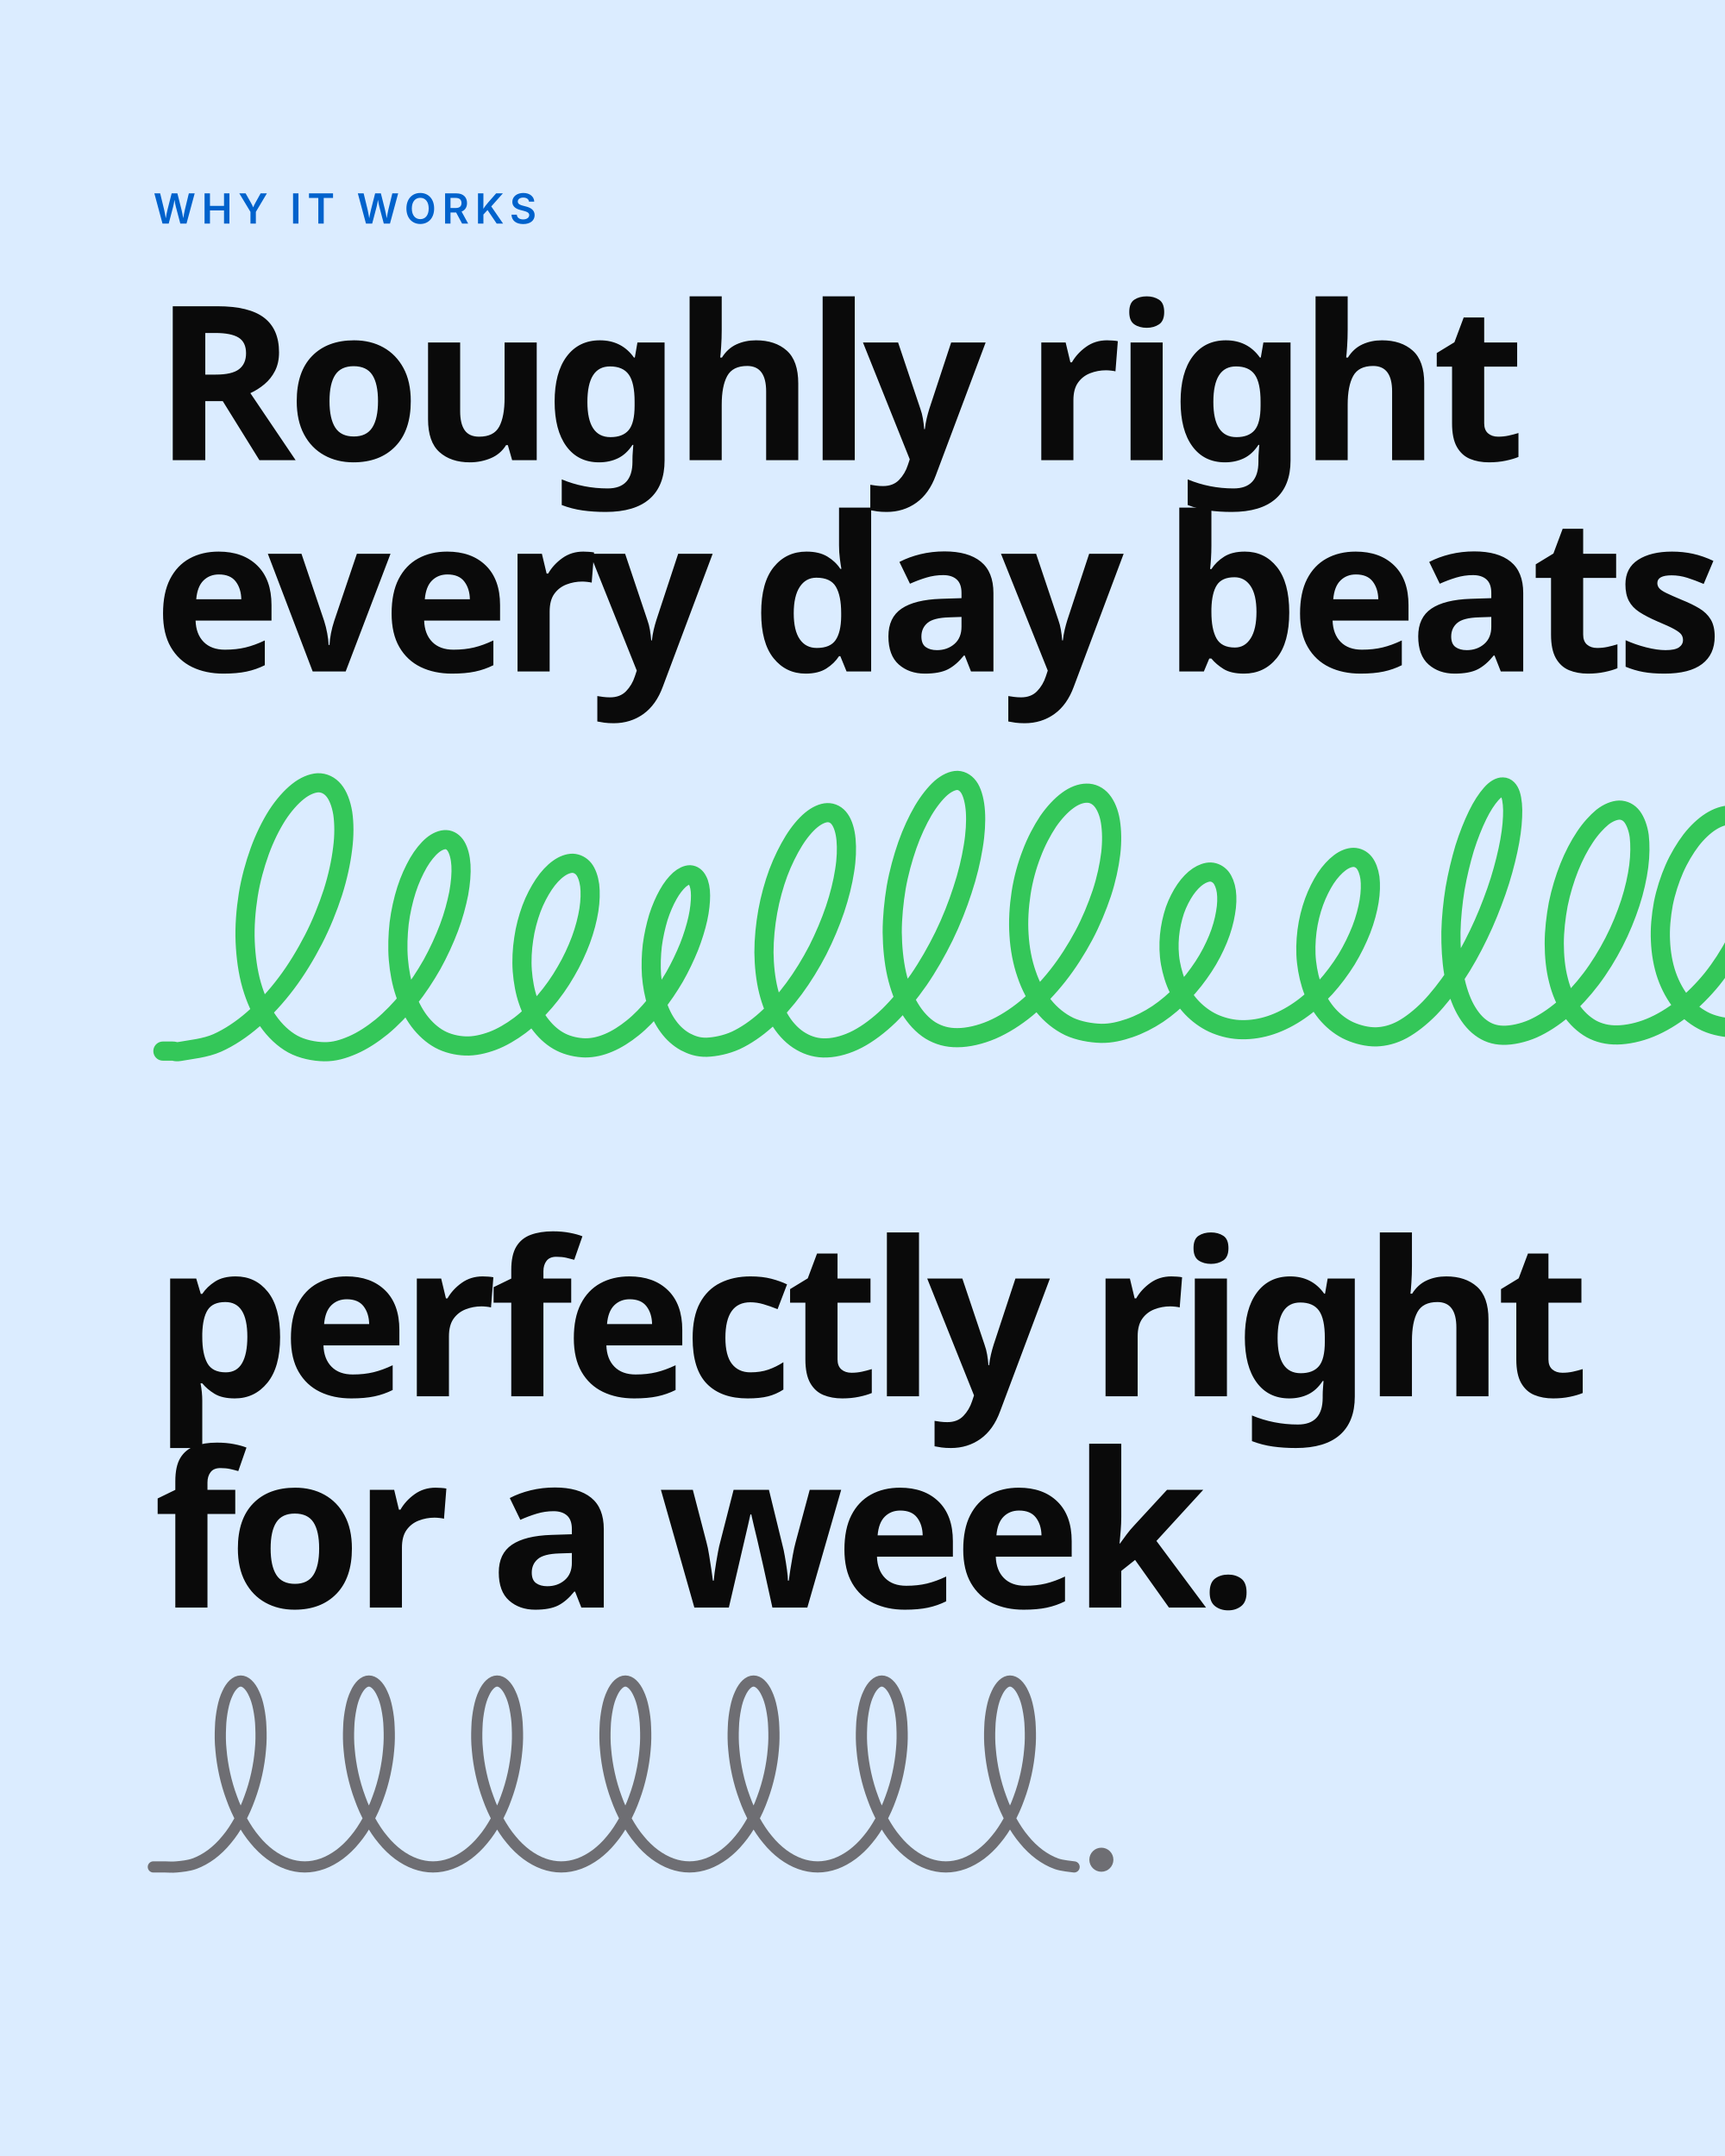
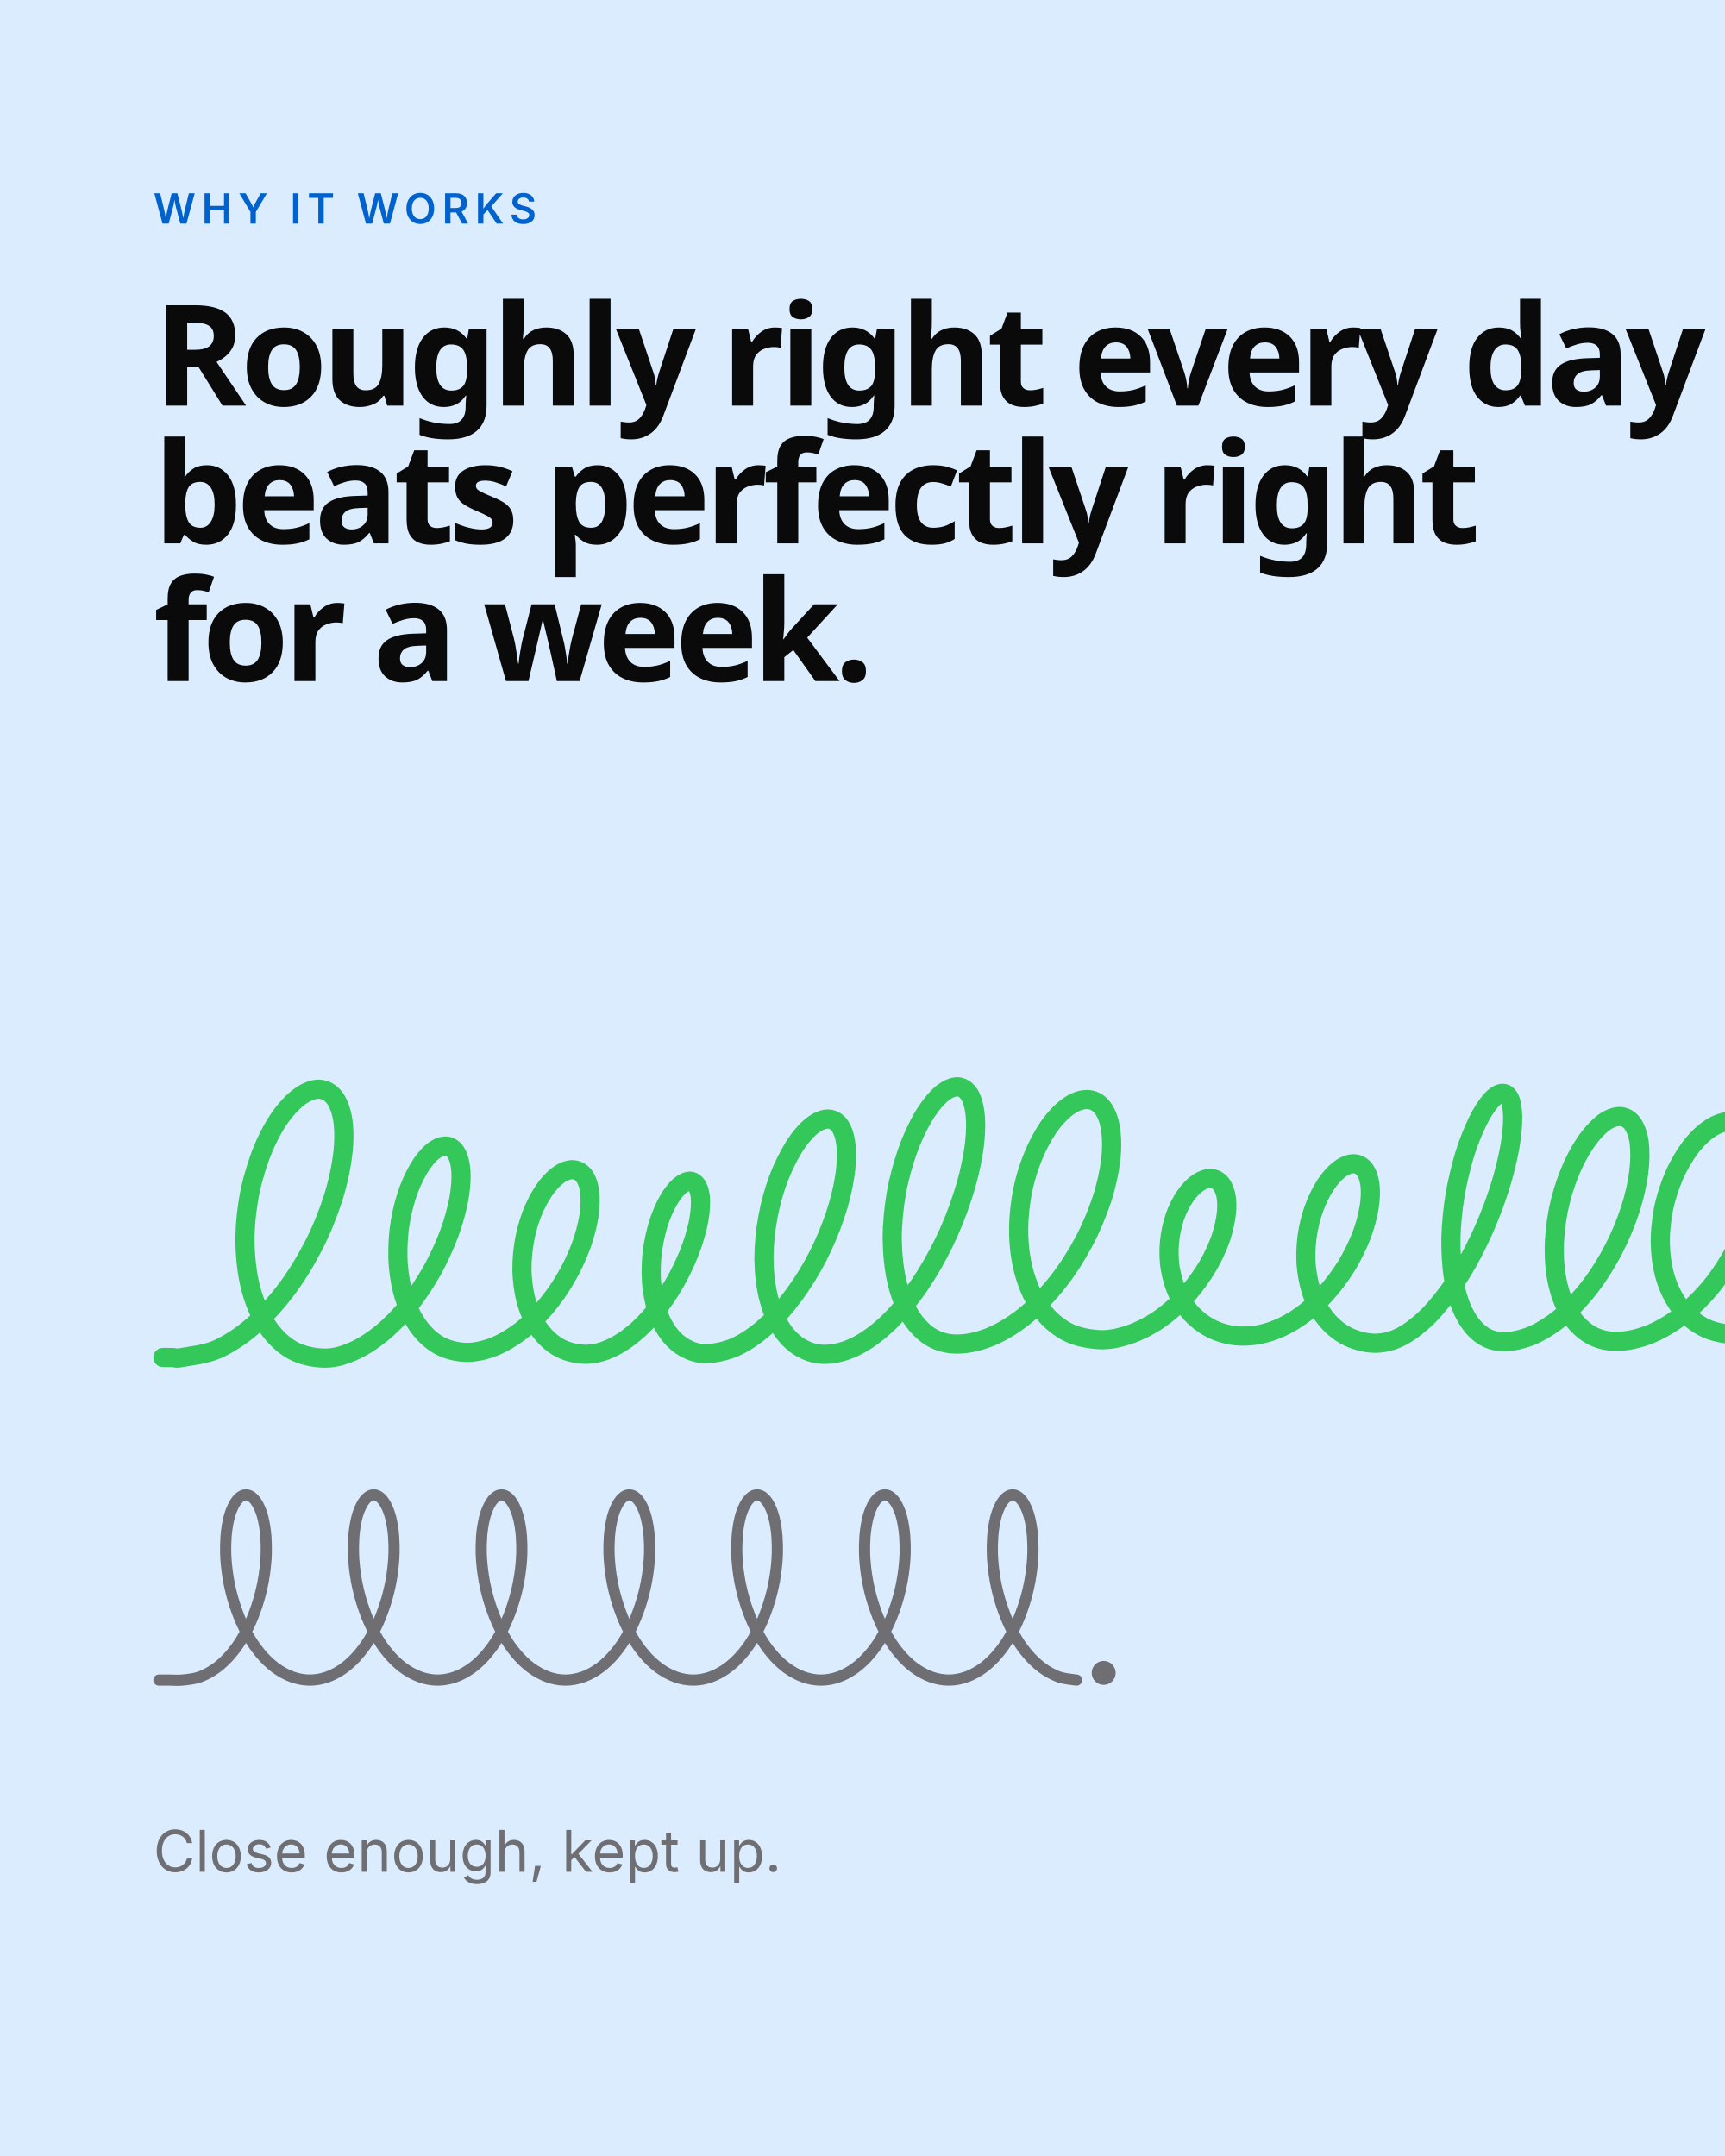
<svg xmlns="http://www.w3.org/2000/svg" width="1080" height="1350" viewBox="0 0 1080 1350" fill="none">
  <defs>
    <clipPath id="slide-clip">
      <rect width="1080" height="1350" fill="#fff" />
    </clipPath>
  </defs>
  <rect id="background" width="1080" height="1350" fill="#dbecff" />
  <g id="slide-content" clip-path="url(#slide-clip)">
    <text id="eyebrow" fill="#0062cc" font-family="Inter" font-size="26" font-weight="600" letter-spacing="0.14em" xml:space="preserve">
      <tspan x="96" y="140">WHY IT WORKS</tspan>
    </text>
-     <text id="every-day-words" fill="#0a0a0a" font-family="Inter Tight" font-size="135" font-weight="600" letter-spacing="-0.04em" xml:space="preserve">
-       <tspan x="96" y="288.15">Roughly right</tspan>
-       <tspan x="96" y="420.45">every day beats</tspan>
+     <text id="headline" fill="#0a0a0a" font-family="Inter Tight" font-size="88" font-weight="600" letter-spacing="-0.04em" xml:space="preserve">
+       <tspan x="96" y="253.98">Roughly right every day</tspan>
+       <tspan x="96" y="340.22">beats perfectly right</tspan>
+       <tspan x="96" y="426.46">for a week.</tspan>
    </text>
-     <path id="every-day" d="M102 658.15C103 658.15 106 658.15 108 658.15C110 658.15 109.3 659.05 114 658.15C118.7 657.25 128.6 656.35 136 653.04C143.4 649.75 151.3 644.54 158.5 638.25C165.6 632.04 172.9 624.15 179.2 615.75C185.5 607.44 191.4 597.65 196.3 588.15C201.2 578.65 205.3 568.35 208.4 558.85C211.4 549.44 213.5 539.75 214.5 531.44C215.6 523.25 215.5 515.35 214.6 509.25C213.6 503.15 211.6 498.04 209 494.94C206.4 491.75 202.8 490.04 199 490.15C195.3 490.35 190.7 492.25 186.5 495.65C182.2 499.04 177.5 504.35 173.5 510.54C169.5 516.85 165.6 524.75 162.6 533.04C159.6 541.35 156.9 551.04 155.4 560.54C153.9 569.94 153.1 580.25 153.5 589.65C153.9 599.15 155.2 608.75 157.6 617.04C160 625.35 163.5 633.15 167.8 639.25C172.1 645.44 177.5 650.54 183.3 653.75C189.2 656.95 196.7 658.45 203 658.55C209.3 658.65 214.9 656.95 220.9 654.35C226.9 651.75 233.2 647.65 239.1 642.85C245 637.94 250.9 631.85 256.1 625.35C261.3 618.85 266.3 611.25 270.5 603.85C274.6 596.44 278.3 588.35 281.1 580.94C283.9 573.54 285.9 565.94 287.2 559.44C288.4 552.85 288.9 546.65 288.6 541.75C288.3 536.85 287.2 532.75 285.6 530.04C284.1 527.44 281.7 525.85 279.3 525.75C276.8 525.65 273.7 526.85 270.8 529.25C267.9 531.65 264.7 535.54 262 540.15C259.3 544.85 256.5 550.85 254.5 557.15C252.5 563.44 250.8 570.85 249.9 578.15C249.1 585.35 248.8 593.35 249.4 600.65C250 607.94 251.4 615.44 253.6 621.85C255.7 628.25 258.8 634.44 262.4 639.25C266 644.04 270.5 648.15 275.3 650.75C280.1 653.35 285.9 654.75 291.4 654.94C296.9 655.15 302.7 653.85 308.4 651.75C314 649.65 320 646.15 325.5 642.04C330.9 637.94 336.4 632.54 341.2 626.94C346 621.35 350.6 614.85 354.3 608.35C358.1 601.94 361.3 594.94 363.7 588.54C366.1 582.04 367.8 575.44 368.7 569.75C369.6 564.04 369.7 558.54 369.2 554.35C368.6 550.04 367.3 546.44 365.5 544.15C363.7 541.94 361.2 540.65 358.5 540.54C355.9 540.54 352.7 541.65 349.7 543.85C346.6 546.04 343.3 549.54 340.5 553.75C337.7 557.94 334.8 563.35 332.7 569.04C330.6 574.75 328.8 581.35 327.9 587.85C326.9 594.35 326.5 601.44 327 607.94C327.5 614.44 328.7 621.15 330.7 626.85C332.7 632.65 335.5 638.15 339 642.35C342.4 646.65 346.6 650.25 351.2 652.54C355.8 654.85 361.4 656.05 366.4 656.15C371.4 656.15 376.2 655.04 381.1 652.94C386.1 650.85 391.3 647.54 396.1 643.65C401 639.75 405.9 634.65 410.2 629.35C414.6 624.04 418.7 617.85 422.3 611.75C425.8 605.65 428.9 599.04 431.4 592.94C433.8 586.85 435.7 580.65 436.9 575.25C438.1 569.85 438.6 564.75 438.6 560.75C438.6 556.75 437.9 553.35 436.7 551.25C435.6 549.04 433.9 547.85 432 547.75C430.1 547.75 427.7 548.85 425.4 550.85C423.1 552.94 420.5 556.15 418.3 560.15C416.1 564.04 413.9 569.04 412.2 574.35C410.6 579.65 409.2 585.85 408.4 591.94C407.7 597.94 407.5 604.65 407.9 610.65C408.4 616.75 409.5 622.94 411.3 628.35C413 633.75 415.5 638.85 418.5 642.85C421.4 646.85 425.1 650.15 429.1 652.35C433.1 654.44 437.1 655.85 442.4 655.75C447.7 655.55 454.5 654.25 460.7 651.44C466.9 648.54 473.5 644.04 479.5 638.65C485.6 633.25 491.7 626.35 497.1 619.04C502.5 611.75 507.7 603.25 512 594.94C516.2 586.65 520 577.65 522.8 569.35C525.6 561.04 527.7 552.54 528.8 545.25C530 538.04 530.2 531.15 529.7 525.75C529.2 520.35 527.8 515.85 525.8 513.04C523.9 510.25 521 508.75 518 508.85C515.1 508.94 511.4 510.54 507.8 513.54C504.3 516.44 500.4 521.04 497 526.54C493.6 532.04 490.1 539.04 487.3 546.44C484.6 553.75 482.2 562.35 480.7 570.65C479.2 578.94 478.3 588.04 478.3 596.35C478.4 604.65 479.3 613.04 481.1 620.35C482.9 627.54 485.6 634.44 489 639.75C492.4 645.04 496.8 649.44 501.6 652.15C506.4 654.94 511.8 656.45 517.7 656.15C523.6 655.95 530.4 654.04 536.9 650.65C543.4 647.25 550.3 642.04 556.7 635.85C563 629.65 569.5 621.75 575.2 613.54C580.9 605.25 586.4 595.65 591 586.25C595.6 576.85 599.6 566.65 602.6 557.35C605.7 548.04 608 538.44 609.3 530.25C610.7 522.04 611.1 514.25 610.7 508.25C610.3 502.15 609 497.04 607.1 493.75C605.2 490.54 602.4 488.75 599.4 488.65C596.4 488.65 592.7 490.35 589.1 493.44C585.5 496.65 581.5 501.65 578 507.54C574.5 513.54 570.9 521.15 568.1 529.15C565.3 537.15 562.7 546.54 561.1 555.65C559.6 564.65 558.6 574.65 558.6 583.75C558.7 592.75 559.6 602.04 561.4 610.04C563.2 617.94 566 625.54 569.6 631.44C573.1 637.25 577.6 642.15 582.6 645.25C587.6 648.25 593.1 649.85 599.5 649.75C605.9 649.75 613.8 647.94 621 644.85C628.2 641.75 635.7 637.04 642.6 631.35C649.5 625.65 656.3 618.44 662.3 610.85C668.3 603.25 673.9 594.44 678.5 585.85C683.1 577.25 686.9 567.94 689.8 559.35C692.6 550.85 694.5 542.04 695.4 534.54C696.3 527.04 696.1 519.85 695.2 514.35C694.3 508.75 692.3 504.15 689.8 501.15C687.3 498.15 683.8 496.54 680.3 496.65C676.7 496.65 672.4 498.25 668.4 501.25C664.4 504.15 660 508.85 656.2 514.35C652.5 519.94 648.7 527.04 645.9 534.54C643 541.94 640.6 550.65 639.3 559.15C638 567.65 637.4 576.85 638 585.35C638.5 593.85 640.1 602.44 642.7 609.85C645.2 617.35 648.9 624.35 653.4 629.85C657.8 635.35 663.4 639.85 669.4 642.75C675.4 645.54 683 646.85 689.3 647.04C695.6 647.15 701.3 645.75 707.2 643.75C713.1 641.75 719.2 638.65 724.8 634.94C730.3 631.25 735.8 626.54 740.6 621.54C745.4 616.65 749.8 610.85 753.5 605.25C757.2 599.65 760.3 593.54 762.6 587.94C764.9 582.35 766.5 576.54 767.3 571.54C768.2 566.65 768.3 561.94 767.8 558.25C767.3 554.54 766 551.35 764.4 549.35C762.7 547.35 760.4 546.15 758 546.04C755.7 545.94 752.8 546.94 750.1 548.75C747.4 550.54 744.5 553.54 742.1 557.04C739.7 560.54 737.3 565.15 735.6 569.94C734 574.75 732.7 580.44 732.2 585.94C731.7 591.44 731.8 597.44 732.8 603.04C733.8 608.54 735.5 614.35 738 619.25C740.5 624.15 743.9 628.85 747.8 632.54C751.7 636.25 756.4 639.44 761.4 641.44C766.4 643.44 772 644.75 777.8 644.75C783.5 644.85 789.8 643.85 795.7 641.85C801.7 639.85 807.9 636.65 813.5 632.75C819.2 628.85 824.8 623.85 829.7 618.54C834.6 613.15 839.2 606.94 843 600.85C846.7 594.75 849.9 588.15 852.3 582.04C854.7 575.85 856.3 569.65 857.2 564.25C858.1 558.85 858.2 553.65 857.7 549.65C857.1 545.65 855.8 542.25 854.1 540.15C852.4 538.04 849.9 536.85 847.4 536.85C844.8 536.85 841.7 538.04 838.8 540.25C835.9 542.44 832.7 545.85 830 549.94C827.4 553.94 824.7 559.25 822.7 564.75C820.7 570.25 819.1 576.65 818.3 582.94C817.5 589.25 817.3 596.15 818 602.35C818.7 608.65 820.2 615.15 822.4 620.75C824.7 626.25 827.9 631.54 831.7 635.75C835.5 639.94 840.1 643.44 845.1 645.65C850.1 647.85 856.1 649.35 861.6 649.25C867 649.04 872.3 647.75 877.9 644.75C883.4 641.75 889.4 637.04 895 631.35C900.5 625.65 906.2 618.35 911.4 610.65C916.5 603.04 921.5 594.04 925.7 585.25C930 576.44 933.8 566.85 936.9 558.04C940 549.25 942.4 540.25 944.1 532.44C945.8 524.75 946.8 517.25 947 511.44C947.3 505.65 946.8 500.85 945.8 497.65C944.8 494.54 943 492.75 940.9 492.75C938.9 492.65 936.2 494.15 933.6 497.15C930.9 500.15 927.8 504.85 925.1 510.44C922.3 516.15 919.4 523.44 917 531.04C914.7 538.75 912.5 547.75 911 556.44C909.6 565.15 908.6 574.75 908.4 583.54C908.3 592.25 908.8 601.35 910.1 609.04C911.4 616.75 913.6 624.15 916.4 629.85C919.2 635.54 922.9 640.44 927 643.44C931.1 646.54 935.6 648.15 941.1 648.25C946.5 648.35 953.5 646.85 959.7 644.15C966 641.35 972.6 637.04 978.7 631.85C984.7 626.65 990.8 620.04 996.1 613.04C1001.4 606.04 1006.4 597.94 1010.5 589.94C1014.6 582.04 1018.1 573.35 1020.7 565.44C1023.3 557.44 1025.1 549.35 1026 542.35C1026.9 535.35 1026.9 528.75 1026.3 523.54C1025.6 518.44 1023.9 514.15 1021.9 511.44C1019.8 508.65 1016.9 507.25 1013.8 507.25C1010.7 507.35 1006.9 508.85 1003.3 511.65C999.8 514.54 995.8 518.85 992.3 524.15C988.8 529.35 985.3 536.04 982.5 543.04C979.7 550.04 977.2 558.25 975.6 566.15C974.1 574.15 973.1 582.85 973.1 590.75C973.1 598.65 973.9 606.75 975.7 613.65C977.4 620.65 980.2 627.15 983.6 632.25C987 637.35 991.5 641.54 996.3 644.25C1001.1 646.85 1006.5 648.15 1012.6 648.04C1018.8 647.94 1026.3 646.35 1033.1 643.54C1040 640.75 1047.1 636.44 1053.6 631.35C1060 626.25 1066.5 619.75 1072 612.94C1077.5 606.04 1082.6 598.15 1086.6 590.44C1090.7 582.75 1094.1 574.35 1096.4 566.65C1098.8 559.04 1100.2 551.15 1100.7 544.44C1101.1 537.65 1100.6 531.25 1099.4 526.35C1098.1 521.35 1095.8 517.15 1093.1 514.54C1090.4 511.85 1086.9 510.44 1083.2 510.35C1079.5 510.35 1075.2 511.85 1071.1 514.44C1067 517.04 1062.6 521.15 1058.8 526.04C1055 531.04 1051.2 537.35 1048.3 543.94C1045.4 550.54 1042.9 558.25 1041.4 565.75C1040 573.35 1039.2 581.54 1039.6 589.04C1039.9 596.54 1041.2 604.15 1043.5 610.75C1045.8 617.35 1049.2 623.54 1053.3 628.44C1057.4 633.35 1062.6 637.35 1068.2 639.94C1073.8 642.44 1080.5 643.65 1086.9 643.75C1093.2 643.94 1100 642.75 1106.3 640.94C1112.7 639.15 1119.3 636.35 1125.1 633.04C1131 629.75 1136.7 625.44 1141.5 621.04C1146.3 616.54 1150.6 611.44 1154 606.35C1157.3 601.35 1160 595.94 1161.7 590.94C1163.4 585.94 1164.2 580.85 1164.2 576.44C1164.3 572.15 1163.4 568.04 1161.9 564.85C1160.4 561.65 1158 559.04 1155.3 557.44C1152.6 555.85 1149.2 554.94 1145.8 555.15C1142.4 555.25 1138.5 556.35 1135 558.25C1131.4 560.15 1127.6 563.04 1124.5 566.44C1121.4 569.85 1118.4 574.15 1116.2 578.75C1114.1 583.25 1112.4 588.54 1111.7 593.65C1111 598.75 1111 604.35 1112.1 609.44C1113.1 614.54 1115 619.75 1117.8 624.25C1120.7 628.75 1124.5 632.94 1128.9 636.25C1133.3 639.54 1139.5 642.04 1144.4 644.15C1149.4 646.15 1156.2 647.75 1158.6 648.44" stroke="#34c759" stroke-width="12" stroke-linecap="round" stroke-linejoin="round" />
-     <text id="for-a-week-words" fill="#0a0a0a" font-family="Inter Tight" font-size="135" font-weight="600" letter-spacing="-0.04em" xml:space="preserve">
-       <tspan x="96" y="874.29">perfectly right</tspan>
-       <tspan x="96" y="1006.59">for a week.</tspan>
+     <g id="drawing">
+       <path id="every-day" d="M102 850C103 850 106 850 108 850C110 850 109.3 850.9 114 850C118.7 849.1 128.6 848.2 136 844.9C143.4 841.6 151.3 836.4 158.5 830.1C165.6 823.9 172.9 816 179.2 807.6C185.5 799.3 191.4 789.5 196.3 780C201.2 770.5 205.3 760.2 208.4 750.7C211.4 741.3 213.5 731.6 214.5 723.3C215.6 715.1 215.5 707.2 214.6 701.1C213.6 695 211.6 689.9 209 686.8C206.4 683.6 202.8 681.9 199 682C195.3 682.2 190.7 684.1 186.5 687.5C182.2 690.9 177.5 696.2 173.5 702.4C169.5 708.7 165.6 716.6 162.6 724.9C159.6 733.2 156.9 742.9 155.4 752.4C153.9 761.8 153.1 772.1 153.5 781.5C153.9 791 155.2 800.6 157.6 808.9C160 817.2 163.5 825 167.8 831.1C172.1 837.3 177.5 842.4 183.3 845.6C189.2 848.8 196.7 850.3 203 850.4C209.3 850.5 214.9 848.8 220.9 846.2C226.9 843.6 233.2 839.5 239.1 834.7C245 829.8 250.9 823.7 256.1 817.2C261.3 810.7 266.3 803.1 270.5 795.7C274.6 788.3 278.3 780.2 281.1 772.8C283.9 765.4 285.9 757.8 287.2 751.3C288.4 744.7 288.9 738.5 288.6 733.6C288.3 728.7 287.2 724.6 285.6 721.9C284.1 719.3 281.7 717.7 279.3 717.6C276.8 717.5 273.7 718.7 270.8 721.1C267.9 723.5 264.7 727.4 262 732C259.3 736.7 256.5 742.7 254.5 749C252.5 755.3 250.8 762.7 249.9 770C249.1 777.2 248.8 785.2 249.4 792.5C250 799.8 251.4 807.3 253.6 813.7C255.7 820.1 258.8 826.3 262.4 831.1C266 835.9 270.5 840 275.3 842.6C280.1 845.2 285.9 846.6 291.4 846.8C296.9 847 302.7 845.7 308.4 843.6C314 841.5 320 838 325.5 833.9C330.9 829.8 336.4 824.4 341.2 818.8C346 813.2 350.6 806.7 354.3 800.2C358.1 793.8 361.3 786.8 363.7 780.4C366.1 773.9 367.8 767.3 368.7 761.6C369.6 755.9 369.7 750.4 369.2 746.2C368.6 741.9 367.3 738.3 365.5 736C363.7 733.8 361.2 732.5 358.5 732.4C355.9 732.4 352.7 733.5 349.7 735.7C346.6 737.9 343.3 741.4 340.5 745.6C337.7 749.8 334.8 755.2 332.7 760.9C330.6 766.6 328.8 773.2 327.9 779.7C326.9 786.2 326.5 793.3 327 799.8C327.5 806.3 328.7 813 330.7 818.7C332.7 824.5 335.5 830 339 834.2C342.4 838.5 346.6 842.1 351.2 844.4C355.8 846.7 361.4 847.9 366.4 848C371.4 848 376.2 846.9 381.1 844.8C386.1 842.7 391.3 839.4 396.1 835.5C401 831.6 405.9 826.5 410.2 821.2C414.6 815.9 418.7 809.7 422.3 803.6C425.8 797.5 428.9 790.9 431.4 784.8C433.8 778.7 435.7 772.5 436.9 767.1C438.1 761.7 438.6 756.6 438.6 752.6C438.6 748.6 437.9 745.2 436.7 743.1C435.6 740.9 433.9 739.7 432 739.6C430.1 739.6 427.7 740.7 425.4 742.7C423.1 744.8 420.5 748 418.3 752C416.1 755.9 413.9 760.9 412.2 766.2C410.6 771.5 409.2 777.7 408.4 783.8C407.7 789.8 407.5 796.5 407.9 802.5C408.4 808.6 409.5 814.8 411.3 820.2C413 825.6 415.5 830.7 418.5 834.7C421.4 838.7 425.1 842 429.1 844.2C433.1 846.3 437.1 847.7 442.4 847.6C447.7 847.4 454.5 846.1 460.7 843.3C466.9 840.4 473.5 835.9 479.5 830.5C485.6 825.1 491.7 818.2 497.1 810.9C502.5 803.6 507.7 795.1 512 786.8C516.2 778.5 520 769.5 522.8 761.2C525.6 752.9 527.7 744.4 528.8 737.1C530 729.9 530.2 723 529.7 717.6C529.2 712.2 527.8 707.7 525.8 704.9C523.9 702.1 521 700.6 518 700.7C515.1 700.8 511.4 702.4 507.8 705.4C504.3 708.3 500.4 712.9 497 718.4C493.6 723.9 490.1 730.9 487.3 738.3C484.6 745.6 482.2 754.2 480.7 762.5C479.2 770.8 478.3 779.9 478.3 788.2C478.4 796.5 479.3 804.9 481.1 812.2C482.9 819.4 485.6 826.3 489 831.6C492.4 836.9 496.8 841.3 501.6 844C506.4 846.8 511.8 848.3 517.7 848C523.6 847.8 530.4 845.9 536.9 842.5C543.4 839.1 550.3 833.9 556.7 827.7C563 821.5 569.5 813.6 575.2 805.4C580.9 797.1 586.4 787.5 591 778.1C595.6 768.7 599.6 758.5 602.6 749.2C605.7 739.9 608 730.3 609.3 722.1C610.7 713.9 611.1 706.1 610.7 700.1C610.3 694 609 688.9 607.1 685.6C605.2 682.4 602.4 680.6 599.4 680.5C596.4 680.5 592.7 682.2 589.1 685.3C585.5 688.5 581.5 693.5 578 699.4C574.5 705.4 570.9 713 568.1 721C565.3 729 562.7 738.4 561.1 747.5C559.6 756.5 558.6 766.5 558.6 775.6C558.7 784.6 559.6 793.9 561.4 801.9C563.2 809.8 566 817.4 569.6 823.3C573.1 829.1 577.6 834 582.6 837.1C587.6 840.1 593.1 841.7 599.5 841.6C605.9 841.6 613.8 839.8 621 836.7C628.2 833.6 635.7 828.9 642.6 823.2C649.5 817.5 656.3 810.3 662.3 802.7C668.3 795.1 673.9 786.3 678.5 777.7C683.1 769.1 686.9 759.8 689.8 751.2C692.6 742.7 694.5 733.9 695.4 726.4C696.3 718.9 696.1 711.7 695.2 706.2C694.3 700.6 692.3 696 689.8 693C687.3 690 683.8 688.4 680.3 688.5C676.7 688.5 672.4 690.1 668.4 693.1C664.4 696 660 700.7 656.2 706.2C652.5 711.8 648.7 718.9 645.9 726.4C643 733.8 640.6 742.5 639.3 751C638 759.5 637.4 768.7 638 777.2C638.5 785.7 640.1 794.3 642.7 801.7C645.2 809.2 648.9 816.2 653.4 821.7C657.8 827.2 663.4 831.7 669.4 834.6C675.4 837.4 683 838.7 689.3 838.9C695.6 839 701.3 837.6 707.2 835.6C713.1 833.6 719.2 830.5 724.8 826.8C730.3 823.1 735.8 818.4 740.6 813.4C745.4 808.5 749.8 802.7 753.5 797.1C757.2 791.5 760.3 785.4 762.6 779.8C764.9 774.2 766.5 768.4 767.3 763.4C768.2 758.5 768.3 753.8 767.8 750.1C767.3 746.4 766 743.2 764.4 741.2C762.7 739.2 760.4 738 758 737.9C755.7 737.8 752.8 738.8 750.1 740.6C747.4 742.4 744.5 745.4 742.1 748.9C739.7 752.4 737.3 757 735.6 761.8C734 766.6 732.7 772.3 732.2 777.8C731.7 783.3 731.8 789.3 732.8 794.9C733.8 800.4 735.5 806.2 738 811.1C740.5 816 743.9 820.7 747.8 824.4C751.7 828.1 756.4 831.3 761.4 833.3C766.4 835.3 772 836.6 777.8 836.6C783.5 836.7 789.8 835.7 795.7 833.7C801.7 831.7 807.9 828.5 813.5 824.6C819.2 820.7 824.8 815.7 829.7 810.4C834.6 805 839.2 798.8 843 792.7C846.7 786.6 849.9 780 852.3 773.9C854.7 767.7 856.3 761.5 857.2 756.1C858.1 750.7 858.2 745.5 857.7 741.5C857.1 737.5 855.8 734.1 854.1 732C852.4 729.9 849.9 728.7 847.4 728.7C844.8 728.7 841.7 729.9 838.8 732.1C835.9 734.3 832.7 737.7 830 741.8C827.4 745.8 824.7 751.1 822.7 756.6C820.7 762.1 819.1 768.5 818.3 774.8C817.5 781.1 817.3 788 818 794.2C818.7 800.5 820.2 807 822.4 812.6C824.7 818.1 827.9 823.4 831.7 827.6C835.5 831.8 840.1 835.3 845.1 837.5C850.1 839.7 856.1 841.2 861.6 841.1C867 840.9 872.3 839.6 877.9 836.6C883.4 833.6 889.4 828.9 895 823.2C900.5 817.5 906.2 810.2 911.4 802.5C916.5 794.9 921.5 785.9 925.7 777.1C930 768.3 933.8 758.7 936.9 749.9C940 741.1 942.4 732.1 944.1 724.3C945.8 716.6 946.8 709.1 947 703.3C947.3 697.5 946.8 692.7 945.8 689.5C944.8 686.4 943 684.6 940.9 684.6C938.9 684.5 936.2 686 933.6 689C930.9 692 927.8 696.7 925.1 702.3C922.3 708 919.4 715.3 917 722.9C914.7 730.6 912.5 739.6 911 748.3C909.6 757 908.6 766.6 908.4 775.4C908.3 784.1 908.8 793.2 910.1 800.9C911.4 808.6 913.6 816 916.4 821.7C919.2 827.4 922.9 832.3 927 835.3C931.1 838.4 935.6 840 941.1 840.1C946.5 840.2 953.5 838.7 959.7 836C966 833.2 972.6 828.9 978.7 823.7C984.7 818.5 990.8 811.9 996.1 804.9C1001.4 797.9 1006.4 789.8 1010.5 781.8C1014.6 773.9 1018.1 765.2 1020.7 757.3C1023.3 749.3 1025.1 741.2 1026 734.2C1026.9 727.2 1026.9 720.6 1026.3 715.4C1025.6 710.3 1023.9 706 1021.9 703.3C1019.8 700.5 1016.9 699.1 1013.8 699.1C1010.7 699.2 1006.9 700.7 1003.3 703.5C999.8 706.4 995.8 710.7 992.3 716C988.8 721.2 985.3 727.9 982.5 734.9C979.7 741.9 977.2 750.1 975.6 758C974.1 766 973.1 774.7 973.1 782.6C973.1 790.5 973.9 798.6 975.7 805.5C977.4 812.5 980.2 819 983.6 824.1C987 829.2 991.5 833.4 996.3 836.1C1001.1 838.7 1006.5 840 1012.6 839.9C1018.8 839.8 1026.3 838.2 1033.1 835.4C1040 832.6 1047.1 828.3 1053.6 823.2C1060 818.1 1066.5 811.6 1072 804.8C1077.5 797.9 1082.6 790 1086.6 782.3C1090.7 774.6 1094.1 766.2 1096.4 758.5C1098.8 750.9 1100.2 743 1100.7 736.3C1101.1 729.5 1100.6 723.1 1099.4 718.2C1098.1 713.2 1095.8 709 1093.1 706.4C1090.4 703.7 1086.9 702.3 1083.2 702.2C1079.5 702.2 1075.2 703.7 1071.1 706.3C1067 708.9 1062.6 713 1058.8 717.9C1055 722.9 1051.2 729.2 1048.3 735.8C1045.4 742.4 1042.9 750.1 1041.4 757.6C1040 765.2 1039.2 773.4 1039.6 780.9C1039.9 788.4 1041.2 796 1043.5 802.6C1045.8 809.2 1049.2 815.4 1053.3 820.3C1057.4 825.2 1062.6 829.2 1068.2 831.8C1073.8 834.3 1080.5 835.5 1086.9 835.6C1093.2 835.8 1100 834.6 1106.3 832.8C1112.7 831 1119.3 828.2 1125.1 824.9C1131 821.6 1136.7 817.3 1141.5 812.9C1146.3 808.4 1150.6 803.3 1154 798.2C1157.3 793.2 1160 787.8 1161.7 782.8C1163.4 777.8 1164.2 772.7 1164.2 768.3C1164.3 764 1163.4 759.9 1161.9 756.7C1160.4 753.5 1158 750.9 1155.3 749.3C1152.6 747.7 1149.2 746.8 1145.8 747C1142.4 747.1 1138.5 748.2 1135 750.1C1131.4 752 1127.6 754.9 1124.5 758.3C1121.4 761.7 1118.4 766 1116.2 770.6C1114.1 775.1 1112.4 780.4 1111.7 785.5C1111 790.6 1111 796.2 1112.1 801.3C1113.1 806.4 1115 811.6 1117.8 816.1C1120.7 820.6 1124.5 824.8 1128.9 828.1C1133.3 831.4 1139.5 833.9 1144.4 836C1149.4 838 1156.2 839.6 1158.6 840.3" stroke="#34c759" stroke-width="12" stroke-linecap="round" stroke-linejoin="round" />
+       <path id="for-a-week" d="M99.5 1052C100.7 1052 104.3 1052 106.8 1052C109.2 1052 110.9 1052.3 114 1052C117.1 1051.7 121.5 1051.3 125.1 1050C128.7 1048.7 132.3 1046.7 135.7 1044.2C139 1041.7 142.3 1038.6 145.2 1035C148.2 1031.5 150.9 1027.3 153.3 1023C155.7 1018.7 157.9 1013.8 159.6 1009C161.4 1004.2 162.9 999 164 994C165.1 989 165.9 983.8 166.3 979C166.8 974.2 166.8 969.3 166.6 965C166.5 960.7 165.9 956.5 165.2 953C164.5 949.4 163.5 946.3 162.3 943.8C161.2 941.3 159.8 939.3 158.4 938C157 936.7 155.5 936 154 936C152.5 936 151 936.7 149.6 938C148.2 939.3 146.8 941.3 145.7 943.8C144.5 946.3 143.5 949.4 142.8 953C142.1 956.5 141.5 960.7 141.4 965C141.2 969.3 141.2 974.2 141.7 979C142.1 983.8 142.9 989 144 994C145.1 999 146.6 1004.2 148.4 1009C150.1 1013.8 152.3 1018.7 154.7 1023C157.1 1027.3 159.8 1031.5 162.8 1035C165.7 1038.6 169 1041.7 172.3 1044.2C175.7 1046.7 179.3 1048.7 182.9 1050C186.5 1051.3 190.3 1052 194 1052C197.7 1052 201.5 1051.3 205.1 1050C208.7 1048.7 212.3 1046.7 215.7 1044.2C219 1041.7 222.3 1038.6 225.2 1035C228.2 1031.5 230.9 1027.3 233.3 1023C235.7 1018.7 237.9 1013.8 239.6 1009C241.4 1004.2 242.9 999 244 994C245.1 989 245.9 983.8 246.3 979C246.8 974.2 246.8 969.3 246.6 965C246.5 960.7 245.9 956.5 245.2 953C244.5 949.4 243.5 946.3 242.3 943.8C241.2 941.3 239.8 939.3 238.4 938C237 936.7 235.5 936 234 936C232.5 936 231 936.7 229.6 938C228.2 939.3 226.8 941.3 225.7 943.8C224.5 946.3 223.5 949.4 222.8 953C222.1 956.5 221.5 960.7 221.4 965C221.2 969.3 221.2 974.2 221.7 979C222.1 983.8 222.9 989 224 994C225.1 999 226.6 1004.2 228.4 1009C230.1 1013.8 232.3 1018.7 234.7 1023C237.1 1027.3 239.8 1031.5 242.8 1035C245.7 1038.6 249 1041.7 252.3 1044.2C255.7 1046.7 259.3 1048.7 262.9 1050C266.5 1051.3 270.3 1052 274 1052C277.7 1052 281.5 1051.3 285.1 1050C288.7 1048.7 292.3 1046.7 295.7 1044.2C299 1041.7 302.3 1038.6 305.2 1035C308.2 1031.5 310.9 1027.3 313.3 1023C315.7 1018.7 317.9 1013.8 319.6 1009C321.4 1004.2 322.9 999 324 994C325.1 989 325.9 983.8 326.3 979C326.8 974.2 326.8 969.3 326.6 965C326.5 960.7 325.9 956.5 325.2 953C324.5 949.4 323.5 946.3 322.3 943.8C321.2 941.3 319.8 939.3 318.4 938C317 936.7 315.5 936 314 936C312.5 936 311 936.7 309.6 938C308.2 939.3 306.8 941.3 305.7 943.8C304.5 946.3 303.5 949.4 302.8 953C302.1 956.5 301.5 960.7 301.4 965C301.2 969.3 301.2 974.2 301.7 979C302.1 983.8 302.9 989 304 994C305.1 999 306.6 1004.2 308.4 1009C310.1 1013.8 312.3 1018.7 314.7 1023C317.1 1027.3 319.8 1031.5 322.8 1035C325.7 1038.6 329 1041.7 332.3 1044.2C335.7 1046.7 339.3 1048.7 342.9 1050C346.5 1051.3 350.3 1052 354 1052C357.7 1052 361.5 1051.3 365.1 1050C368.7 1048.7 372.3 1046.7 375.7 1044.2C379 1041.7 382.3 1038.6 385.2 1035C388.2 1031.5 390.9 1027.3 393.3 1023C395.7 1018.7 397.9 1013.8 399.6 1009C401.4 1004.2 402.9 999 404 994C405.1 989 405.9 983.8 406.3 979C406.8 974.2 406.8 969.3 406.6 965C406.5 960.7 405.9 956.5 405.2 953C404.5 949.4 403.5 946.3 402.3 943.8C401.2 941.3 399.8 939.3 398.4 938C397 936.7 395.5 936 394 936C392.5 936 391 936.7 389.6 938C388.2 939.3 386.8 941.3 385.7 943.8C384.5 946.3 383.5 949.4 382.8 953C382.1 956.5 381.5 960.7 381.4 965C381.2 969.3 381.2 974.2 381.7 979C382.1 983.8 382.9 989 384 994C385.1 999 386.6 1004.2 388.4 1009C390.1 1013.8 392.3 1018.7 394.7 1023C397.1 1027.3 399.8 1031.5 402.8 1035C405.7 1038.6 409 1041.7 412.3 1044.2C415.7 1046.7 419.3 1048.7 422.9 1050C426.5 1051.3 430.3 1052 434 1052C437.7 1052 441.5 1051.3 445.1 1050C448.7 1048.7 452.3 1046.7 455.7 1044.2C459 1041.7 462.3 1038.6 465.2 1035C468.2 1031.5 470.9 1027.3 473.3 1023C475.7 1018.7 477.9 1013.8 479.6 1009C481.4 1004.2 482.9 999 484 994C485.1 989 485.9 983.8 486.3 979C486.8 974.2 486.8 969.3 486.6 965C486.5 960.7 485.9 956.5 485.2 953C484.5 949.4 483.5 946.3 482.3 943.8C481.2 941.3 479.8 939.3 478.4 938C477 936.7 475.5 936 474 936C472.5 936 471 936.7 469.6 938C468.2 939.3 466.8 941.3 465.7 943.8C464.5 946.3 463.5 949.4 462.8 953C462.1 956.5 461.5 960.7 461.4 965C461.2 969.3 461.2 974.2 461.7 979C462.1 983.8 462.9 989 464 994C465.1 999 466.6 1004.2 468.4 1009C470.1 1013.8 472.3 1018.7 474.7 1023C477.1 1027.3 479.8 1031.5 482.8 1035C485.7 1038.6 489 1041.7 492.3 1044.2C495.7 1046.7 499.3 1048.7 502.9 1050C506.5 1051.3 510.3 1052 514 1052C517.7 1052 521.5 1051.3 525.1 1050C528.7 1048.7 532.3 1046.7 535.7 1044.2C539 1041.7 542.3 1038.6 545.2 1035C548.2 1031.5 550.9 1027.3 553.3 1023C555.7 1018.7 557.9 1013.8 559.6 1009C561.4 1004.2 562.9 999 564 994C565.1 989 565.9 983.8 566.3 979C566.8 974.2 566.8 969.3 566.6 965C566.5 960.7 565.9 956.5 565.2 953C564.5 949.4 563.5 946.3 562.3 943.8C561.2 941.3 559.8 939.3 558.4 938C557 936.7 555.5 936 554 936C552.5 936 551 936.7 549.6 938C548.2 939.3 546.8 941.3 545.7 943.8C544.5 946.3 543.5 949.4 542.8 953C542.1 956.5 541.5 960.7 541.4 965C541.2 969.3 541.2 974.2 541.7 979C542.1 983.8 542.9 989 544 994C545.1 999 546.6 1004.2 548.4 1009C550.1 1013.8 552.3 1018.7 554.7 1023C557.1 1027.3 559.8 1031.5 562.8 1035C565.7 1038.6 569 1041.7 572.3 1044.2C575.7 1046.7 579.3 1048.7 582.9 1050C586.5 1051.3 590.3 1052 594 1052C597.7 1052 601.5 1051.3 605.1 1050C608.7 1048.7 612.3 1046.7 615.7 1044.2C619 1041.7 622.3 1038.6 625.2 1035C628.2 1031.5 630.9 1027.3 633.3 1023C635.7 1018.7 637.9 1013.8 639.6 1009C641.4 1004.2 642.9 999 644 994C645.1 989 645.9 983.8 646.3 979C646.8 974.2 646.8 969.3 646.6 965C646.5 960.7 645.9 956.5 645.2 953C644.5 949.4 643.5 946.3 642.3 943.8C641.2 941.3 639.8 939.3 638.4 938C637 936.7 635.5 936 634 936C632.5 936 631 936.7 629.6 938C628.2 939.3 626.8 941.3 625.7 943.8C624.5 946.3 623.5 949.4 622.8 953C622.1 956.5 621.5 960.7 621.4 965C621.2 969.3 621.2 974.2 621.7 979C622.1 983.8 622.9 989 624 994C625.1 999 626.6 1004.2 628.4 1009C630.1 1013.8 632.3 1018.7 634.7 1023C637.1 1027.3 639.8 1031.5 642.8 1035C645.7 1038.6 649 1041.7 652.3 1044.2C655.7 1046.7 659.3 1048.7 662.9 1050C666.5 1051.3 672.2 1051.7 674 1052" stroke="#6e6e73" stroke-width="7" stroke-linecap="round" stroke-linejoin="round" />
+       <circle id="full-stop" cx="691" cy="1047.5" r="7.5" fill="#6e6e73" />
+     </g>
+     <text id="support" fill="#6e6e73" font-family="Inter" font-size="36" font-weight="400" xml:space="preserve">
+       <tspan x="96" y="1172">Close enough, kept up.</tspan>
    </text>
-     <path id="for-a-week" d="M96 1168.99C97.2 1168.99 100.82 1168.99 103.33 1168.99C105.73 1168.99 107.44 1169.29 110.55 1168.99C113.66 1168.69 118.08 1168.29 121.69 1166.98C125.3 1165.68 128.91 1163.67 132.33 1161.16C135.64 1158.66 138.95 1155.55 141.86 1151.93C144.87 1148.42 147.58 1144.21 149.99 1139.89C152.39 1135.58 154.6 1130.66 156.31 1125.84C158.11 1121.03 159.62 1115.81 160.72 1110.79C161.83 1105.77 162.63 1100.56 163.03 1095.74C163.53 1090.92 163.53 1086.01 163.33 1081.69C163.23 1077.38 162.63 1073.16 161.93 1069.65C161.23 1066.04 160.22 1062.93 159.02 1060.42C157.91 1057.91 156.51 1055.9 155.1 1054.6C153.7 1053.29 152.19 1052.59 150.69 1052.59C149.18 1052.59 147.68 1053.29 146.27 1054.6C144.87 1055.9 143.46 1057.91 142.36 1060.42C141.16 1062.93 140.15 1066.04 139.45 1069.65C138.75 1073.16 138.15 1077.38 138.05 1081.69C137.84 1086.01 137.84 1090.92 138.35 1095.74C138.75 1100.56 139.55 1105.77 140.65 1110.79C141.76 1115.81 143.26 1121.03 145.07 1125.84C146.78 1130.66 148.98 1135.58 151.39 1139.89C153.8 1144.21 156.51 1148.42 159.52 1151.93C162.43 1155.55 165.74 1158.66 169.05 1161.16C172.46 1163.67 176.08 1165.68 179.69 1166.98C183.3 1168.29 187.11 1168.99 190.83 1168.99C194.54 1168.99 198.35 1168.29 201.97 1166.98C205.58 1165.68 209.19 1163.67 212.6 1161.16C215.91 1158.66 219.23 1155.55 222.14 1151.93C225.15 1148.42 227.86 1144.21 230.26 1139.89C232.67 1135.58 234.88 1130.66 236.59 1125.84C238.39 1121.03 239.9 1115.81 241 1110.79C242.1 1105.77 242.91 1100.56 243.31 1095.74C243.81 1090.92 243.81 1086.01 243.61 1081.69C243.51 1077.38 242.91 1073.16 242.2 1069.65C241.5 1066.04 240.5 1062.93 239.29 1060.42C238.19 1057.91 236.79 1055.9 235.38 1054.6C233.98 1053.29 232.47 1052.59 230.97 1052.59C229.46 1052.59 227.96 1053.29 226.55 1054.6C225.15 1055.9 223.74 1057.91 222.64 1060.42C221.43 1062.93 220.43 1066.04 219.73 1069.65C219.02 1073.16 218.42 1077.38 218.32 1081.69C218.12 1086.01 218.12 1090.92 218.62 1095.74C219.02 1100.56 219.83 1105.77 220.93 1110.79C222.04 1115.81 223.54 1121.03 225.35 1125.84C227.05 1130.66 229.26 1135.58 231.67 1139.89C234.08 1144.21 236.79 1148.42 239.8 1151.93C242.71 1155.55 246.02 1158.66 249.33 1161.16C252.74 1163.67 256.35 1165.68 259.97 1166.98C263.58 1168.29 267.39 1168.99 271.1 1168.99C274.82 1168.99 278.63 1168.29 282.24 1166.98C285.86 1165.68 289.47 1163.67 292.88 1161.16C296.19 1158.66 299.5 1155.55 302.41 1151.93C305.42 1148.42 308.13 1144.21 310.54 1139.89C312.95 1135.58 315.16 1130.66 316.86 1125.84C318.67 1121.03 320.17 1115.81 321.28 1110.79C322.38 1105.77 323.18 1100.56 323.59 1095.74C324.09 1090.92 324.09 1086.01 323.89 1081.69C323.79 1077.38 323.18 1073.16 322.48 1069.65C321.78 1066.04 320.78 1062.93 319.57 1060.42C318.47 1057.91 317.06 1055.9 315.66 1054.6C314.25 1053.29 312.75 1052.59 311.24 1052.59C309.74 1052.59 308.23 1053.29 306.83 1054.6C305.42 1055.9 304.02 1057.91 302.91 1060.42C301.71 1062.93 300.71 1066.04 300 1069.65C299.3 1073.16 298.7 1077.38 298.6 1081.69C298.4 1086.01 298.4 1090.92 298.9 1095.74C299.3 1100.56 300.1 1105.77 301.21 1110.79C302.31 1115.81 303.82 1121.03 305.62 1125.84C307.33 1130.66 309.54 1135.58 311.95 1139.89C314.35 1144.21 317.06 1148.42 320.07 1151.93C322.98 1155.55 326.3 1158.66 329.61 1161.16C333.02 1163.67 336.63 1165.68 340.24 1166.98C343.86 1168.29 347.67 1168.99 351.38 1168.99C355.09 1168.99 358.91 1168.29 362.52 1166.98C366.13 1165.68 369.75 1163.67 373.16 1161.16C376.47 1158.66 379.78 1155.55 382.69 1151.93C385.7 1148.42 388.41 1144.21 390.82 1139.89C393.23 1135.58 395.43 1130.66 397.14 1125.84C398.95 1121.03 400.45 1115.81 401.55 1110.79C402.66 1105.77 403.46 1100.56 403.86 1095.74C404.36 1090.92 404.36 1086.01 404.16 1081.69C404.06 1077.38 403.46 1073.16 402.76 1069.65C402.06 1066.04 401.05 1062.93 399.85 1060.42C398.75 1057.91 397.34 1055.9 395.94 1054.6C394.53 1053.29 393.03 1052.59 391.52 1052.59C390.02 1052.59 388.51 1053.29 387.11 1054.6C385.7 1055.9 384.3 1057.91 383.19 1060.42C381.99 1062.93 380.98 1066.04 380.28 1069.65C379.58 1073.16 378.98 1077.38 378.88 1081.69C378.68 1086.01 378.68 1090.92 379.18 1095.74C379.58 1100.56 380.38 1105.77 381.49 1110.79C382.59 1115.81 384.09 1121.03 385.9 1125.84C387.61 1130.66 389.81 1135.58 392.22 1139.89C394.63 1144.21 397.34 1148.42 400.35 1151.93C403.26 1155.55 406.57 1158.66 409.88 1161.16C413.3 1163.67 416.91 1165.68 420.52 1166.98C424.13 1168.29 427.95 1168.99 431.66 1168.99C435.37 1168.99 439.18 1168.29 442.8 1166.98C446.41 1165.68 450.02 1163.67 453.43 1161.16C456.75 1158.66 460.06 1155.55 462.97 1151.93C465.98 1148.42 468.69 1144.21 471.1 1139.89C473.5 1135.58 475.71 1130.66 477.42 1125.84C479.22 1121.03 480.73 1115.81 481.83 1110.79C482.94 1105.77 483.74 1100.56 484.14 1095.74C484.64 1090.92 484.64 1086.01 484.44 1081.69C484.34 1077.38 483.74 1073.16 483.04 1069.65C482.33 1066.04 481.33 1062.93 480.13 1060.42C479.02 1057.91 477.62 1055.9 476.21 1054.6C474.81 1053.29 473.3 1052.59 471.8 1052.59C470.29 1052.59 468.79 1053.29 467.38 1054.6C465.98 1055.9 464.57 1057.91 463.47 1060.42C462.26 1062.93 461.26 1066.04 460.56 1069.65C459.86 1073.16 459.25 1077.38 459.15 1081.69C458.95 1086.01 458.95 1090.92 459.45 1095.74C459.86 1100.56 460.66 1105.77 461.76 1110.79C462.87 1115.81 464.37 1121.03 466.18 1125.84C467.88 1130.66 470.09 1135.58 472.5 1139.89C474.91 1144.21 477.62 1148.42 480.63 1151.93C483.54 1155.55 486.85 1158.66 490.16 1161.16C493.57 1163.67 497.19 1165.68 500.8 1166.98C504.41 1168.29 508.22 1168.99 511.94 1168.99C515.65 1168.99 519.46 1168.29 523.07 1166.98C526.69 1165.68 530.3 1163.67 533.71 1161.16C537.02 1158.66 540.33 1155.55 543.24 1151.93C546.25 1148.42 548.96 1144.21 551.37 1139.89C553.78 1135.58 555.99 1130.66 557.69 1125.84C559.5 1121.03 561.01 1115.81 562.11 1110.79C563.21 1105.77 564.02 1100.56 564.42 1095.74C564.92 1090.92 564.92 1086.01 564.72 1081.69C564.62 1077.38 564.02 1073.16 563.31 1069.65C562.61 1066.04 561.61 1062.93 560.4 1060.42C559.3 1057.91 557.89 1055.9 556.49 1054.6C555.08 1053.29 553.58 1052.59 552.07 1052.59C550.57 1052.59 549.06 1053.29 547.66 1054.6C546.25 1055.9 544.85 1057.91 543.75 1060.42C542.54 1062.93 541.54 1066.04 540.84 1069.65C540.13 1073.16 539.53 1077.38 539.43 1081.69C539.23 1086.01 539.23 1090.92 539.73 1095.74C540.13 1100.56 540.94 1105.77 542.04 1110.79C543.14 1115.81 544.65 1121.03 546.46 1125.84C548.16 1130.66 550.37 1135.58 552.78 1139.89C555.19 1144.21 557.89 1148.42 560.91 1151.93C563.82 1155.55 567.13 1158.66 570.44 1161.16C573.85 1163.67 577.46 1165.68 581.07 1166.98C584.69 1168.29 588.5 1168.99 592.21 1168.99C595.93 1168.99 599.74 1168.29 603.35 1166.98C606.96 1165.68 610.58 1163.67 613.99 1161.16C617.3 1158.66 620.61 1155.55 623.52 1151.93C626.53 1148.42 629.24 1144.21 631.65 1139.89C634.06 1135.58 636.27 1130.66 637.97 1125.84C639.78 1121.03 641.28 1115.81 642.39 1110.79C643.49 1105.77 644.29 1100.56 644.69 1095.74C645.2 1090.92 645.2 1086.01 645 1081.69C644.9 1077.38 644.29 1073.16 643.59 1069.65C642.89 1066.04 641.88 1062.93 640.68 1060.42C639.58 1057.91 638.17 1055.9 636.77 1054.6C635.36 1053.29 633.86 1052.59 632.35 1052.59C630.85 1052.59 629.34 1053.29 627.94 1054.6C626.53 1055.9 625.13 1057.91 624.02 1060.42C622.82 1062.93 621.82 1066.04 621.11 1069.65C620.41 1073.16 619.81 1077.38 619.71 1081.69C619.51 1086.01 619.51 1090.92 620.01 1095.74C620.41 1100.56 621.21 1105.77 622.32 1110.79C623.42 1115.81 624.93 1121.03 626.73 1125.84C628.44 1130.66 630.65 1135.58 633.05 1139.89C635.46 1144.21 638.17 1148.42 641.18 1151.93C644.09 1155.55 647.4 1158.66 650.72 1161.16C654.13 1163.67 657.74 1165.68 661.35 1166.98C664.96 1168.29 670.68 1168.69 672.49 1168.99" stroke="#6e6e73" stroke-width="7" stroke-linecap="round" stroke-linejoin="round" />
-     <circle id="full-stop" cx="689.55" cy="1164.48" r="7.53" fill="#6e6e73" />
  </g>
</svg>
